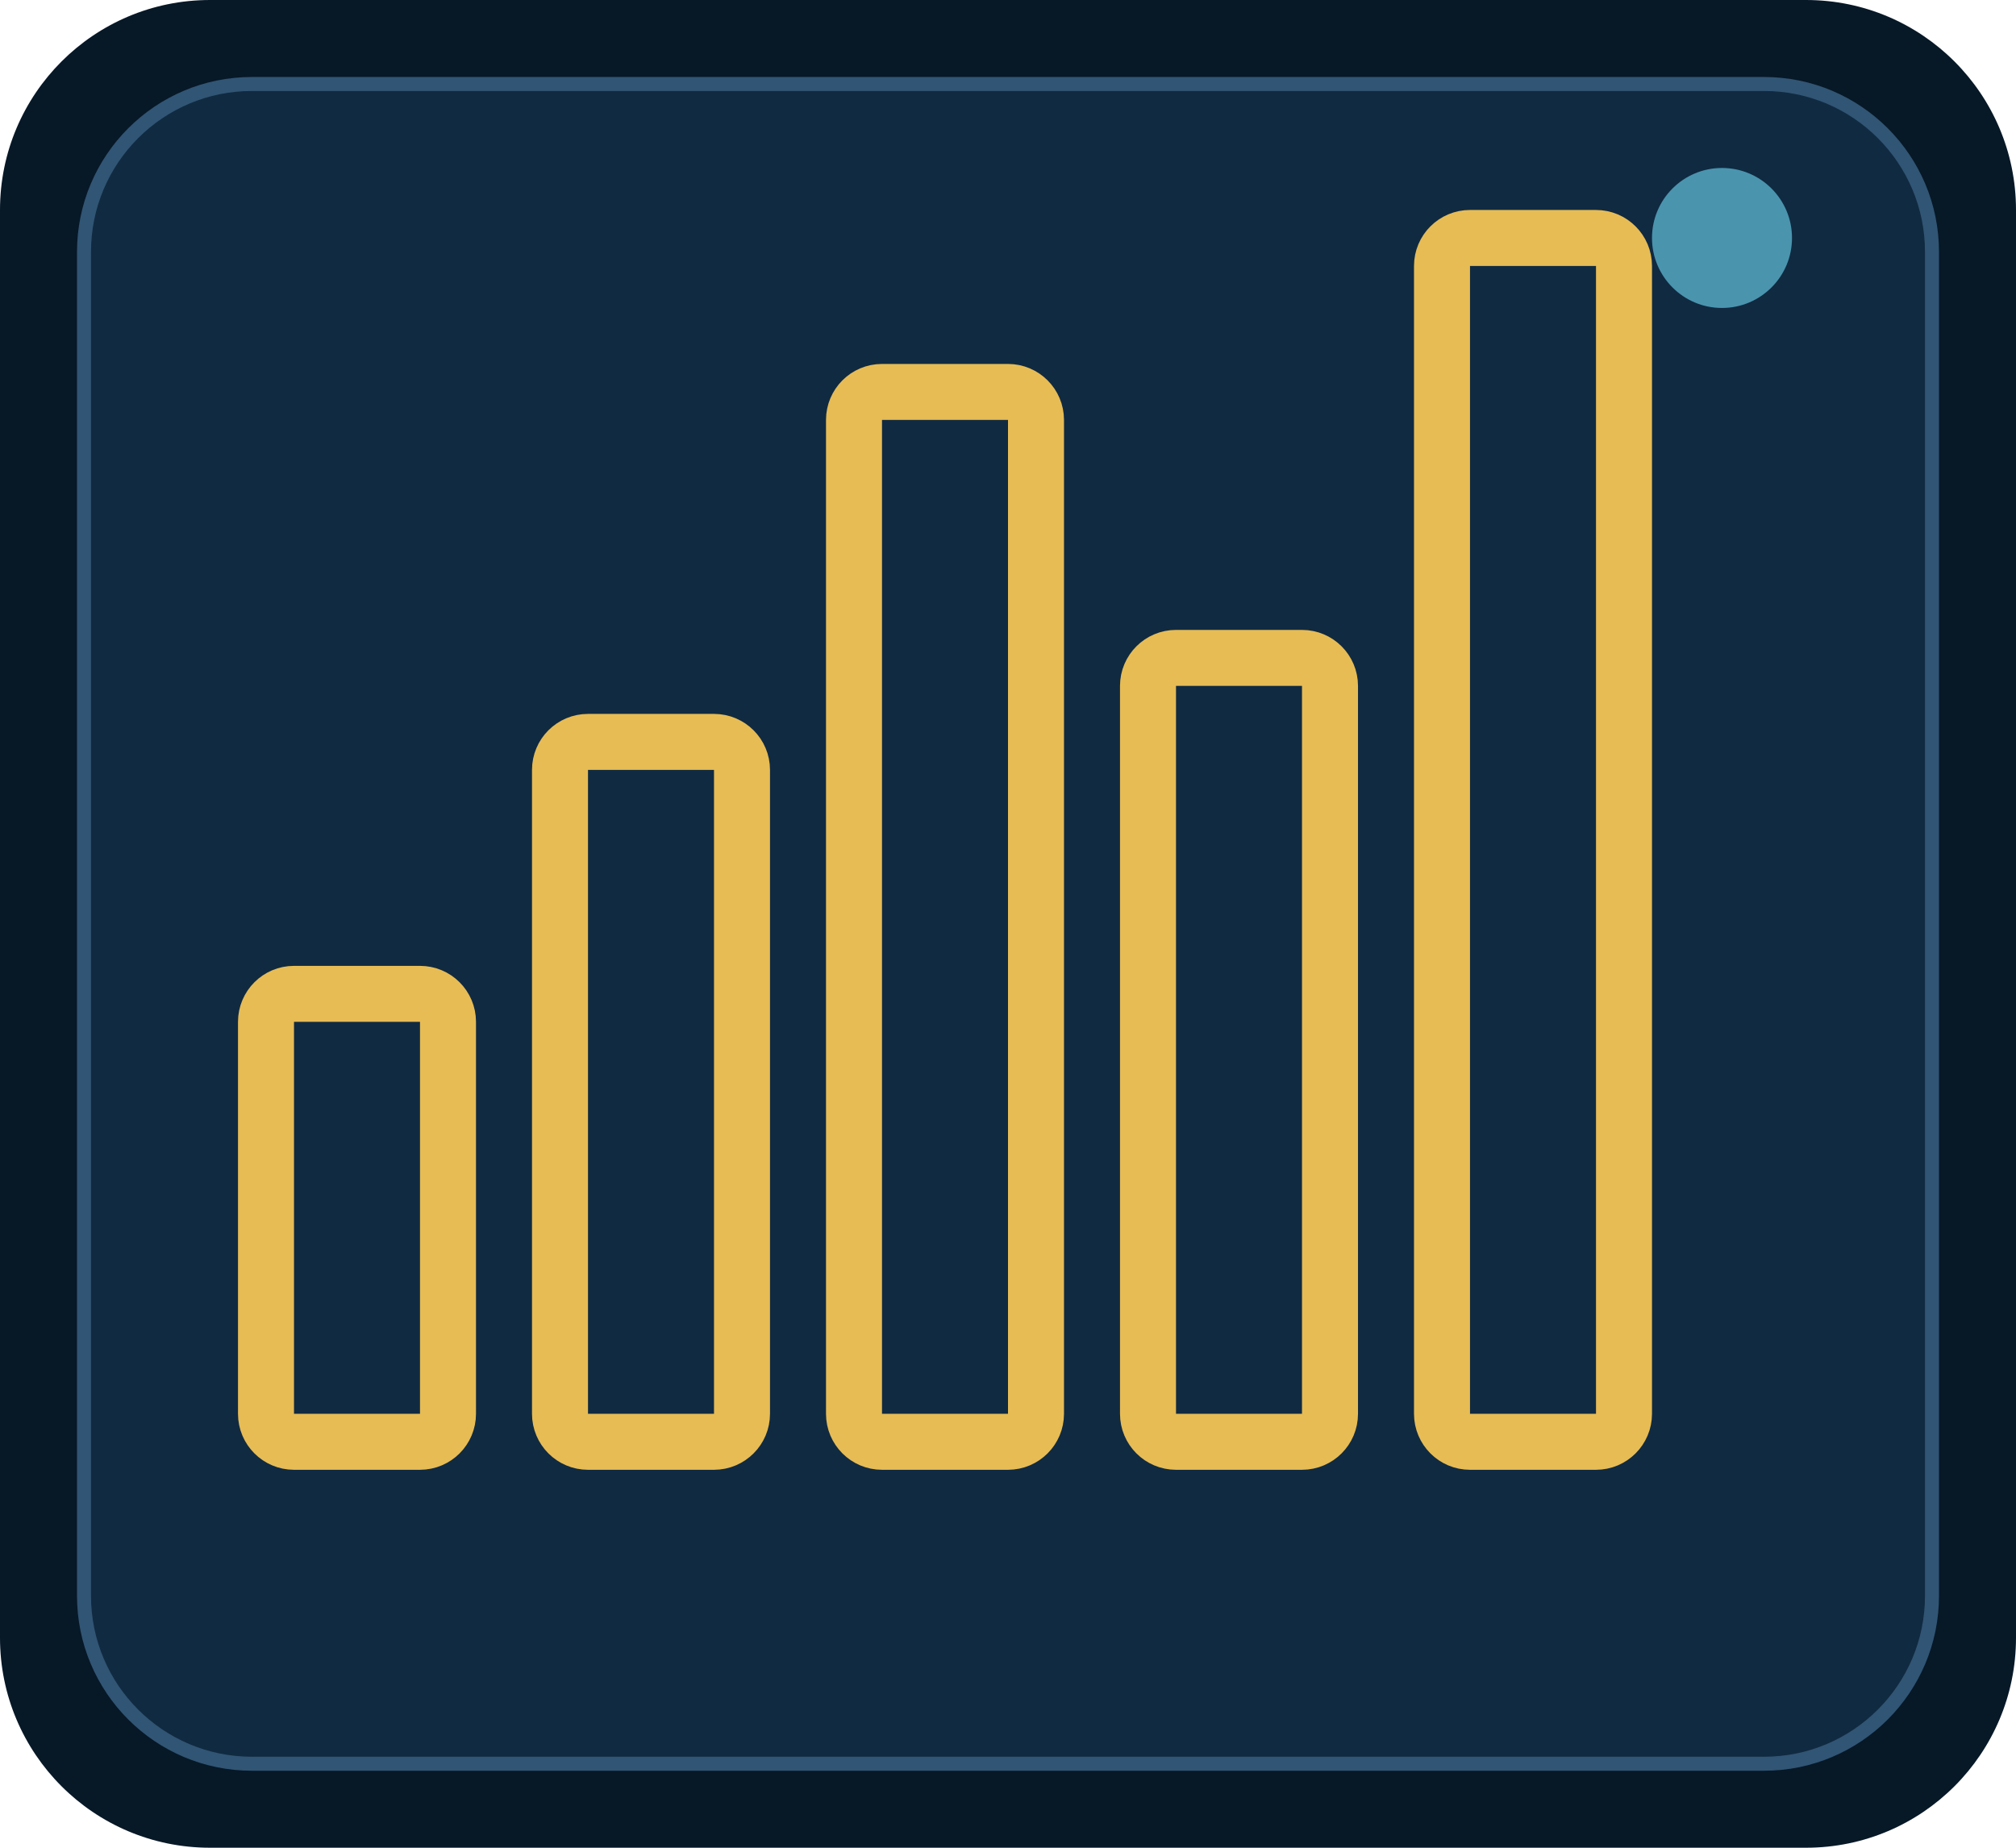
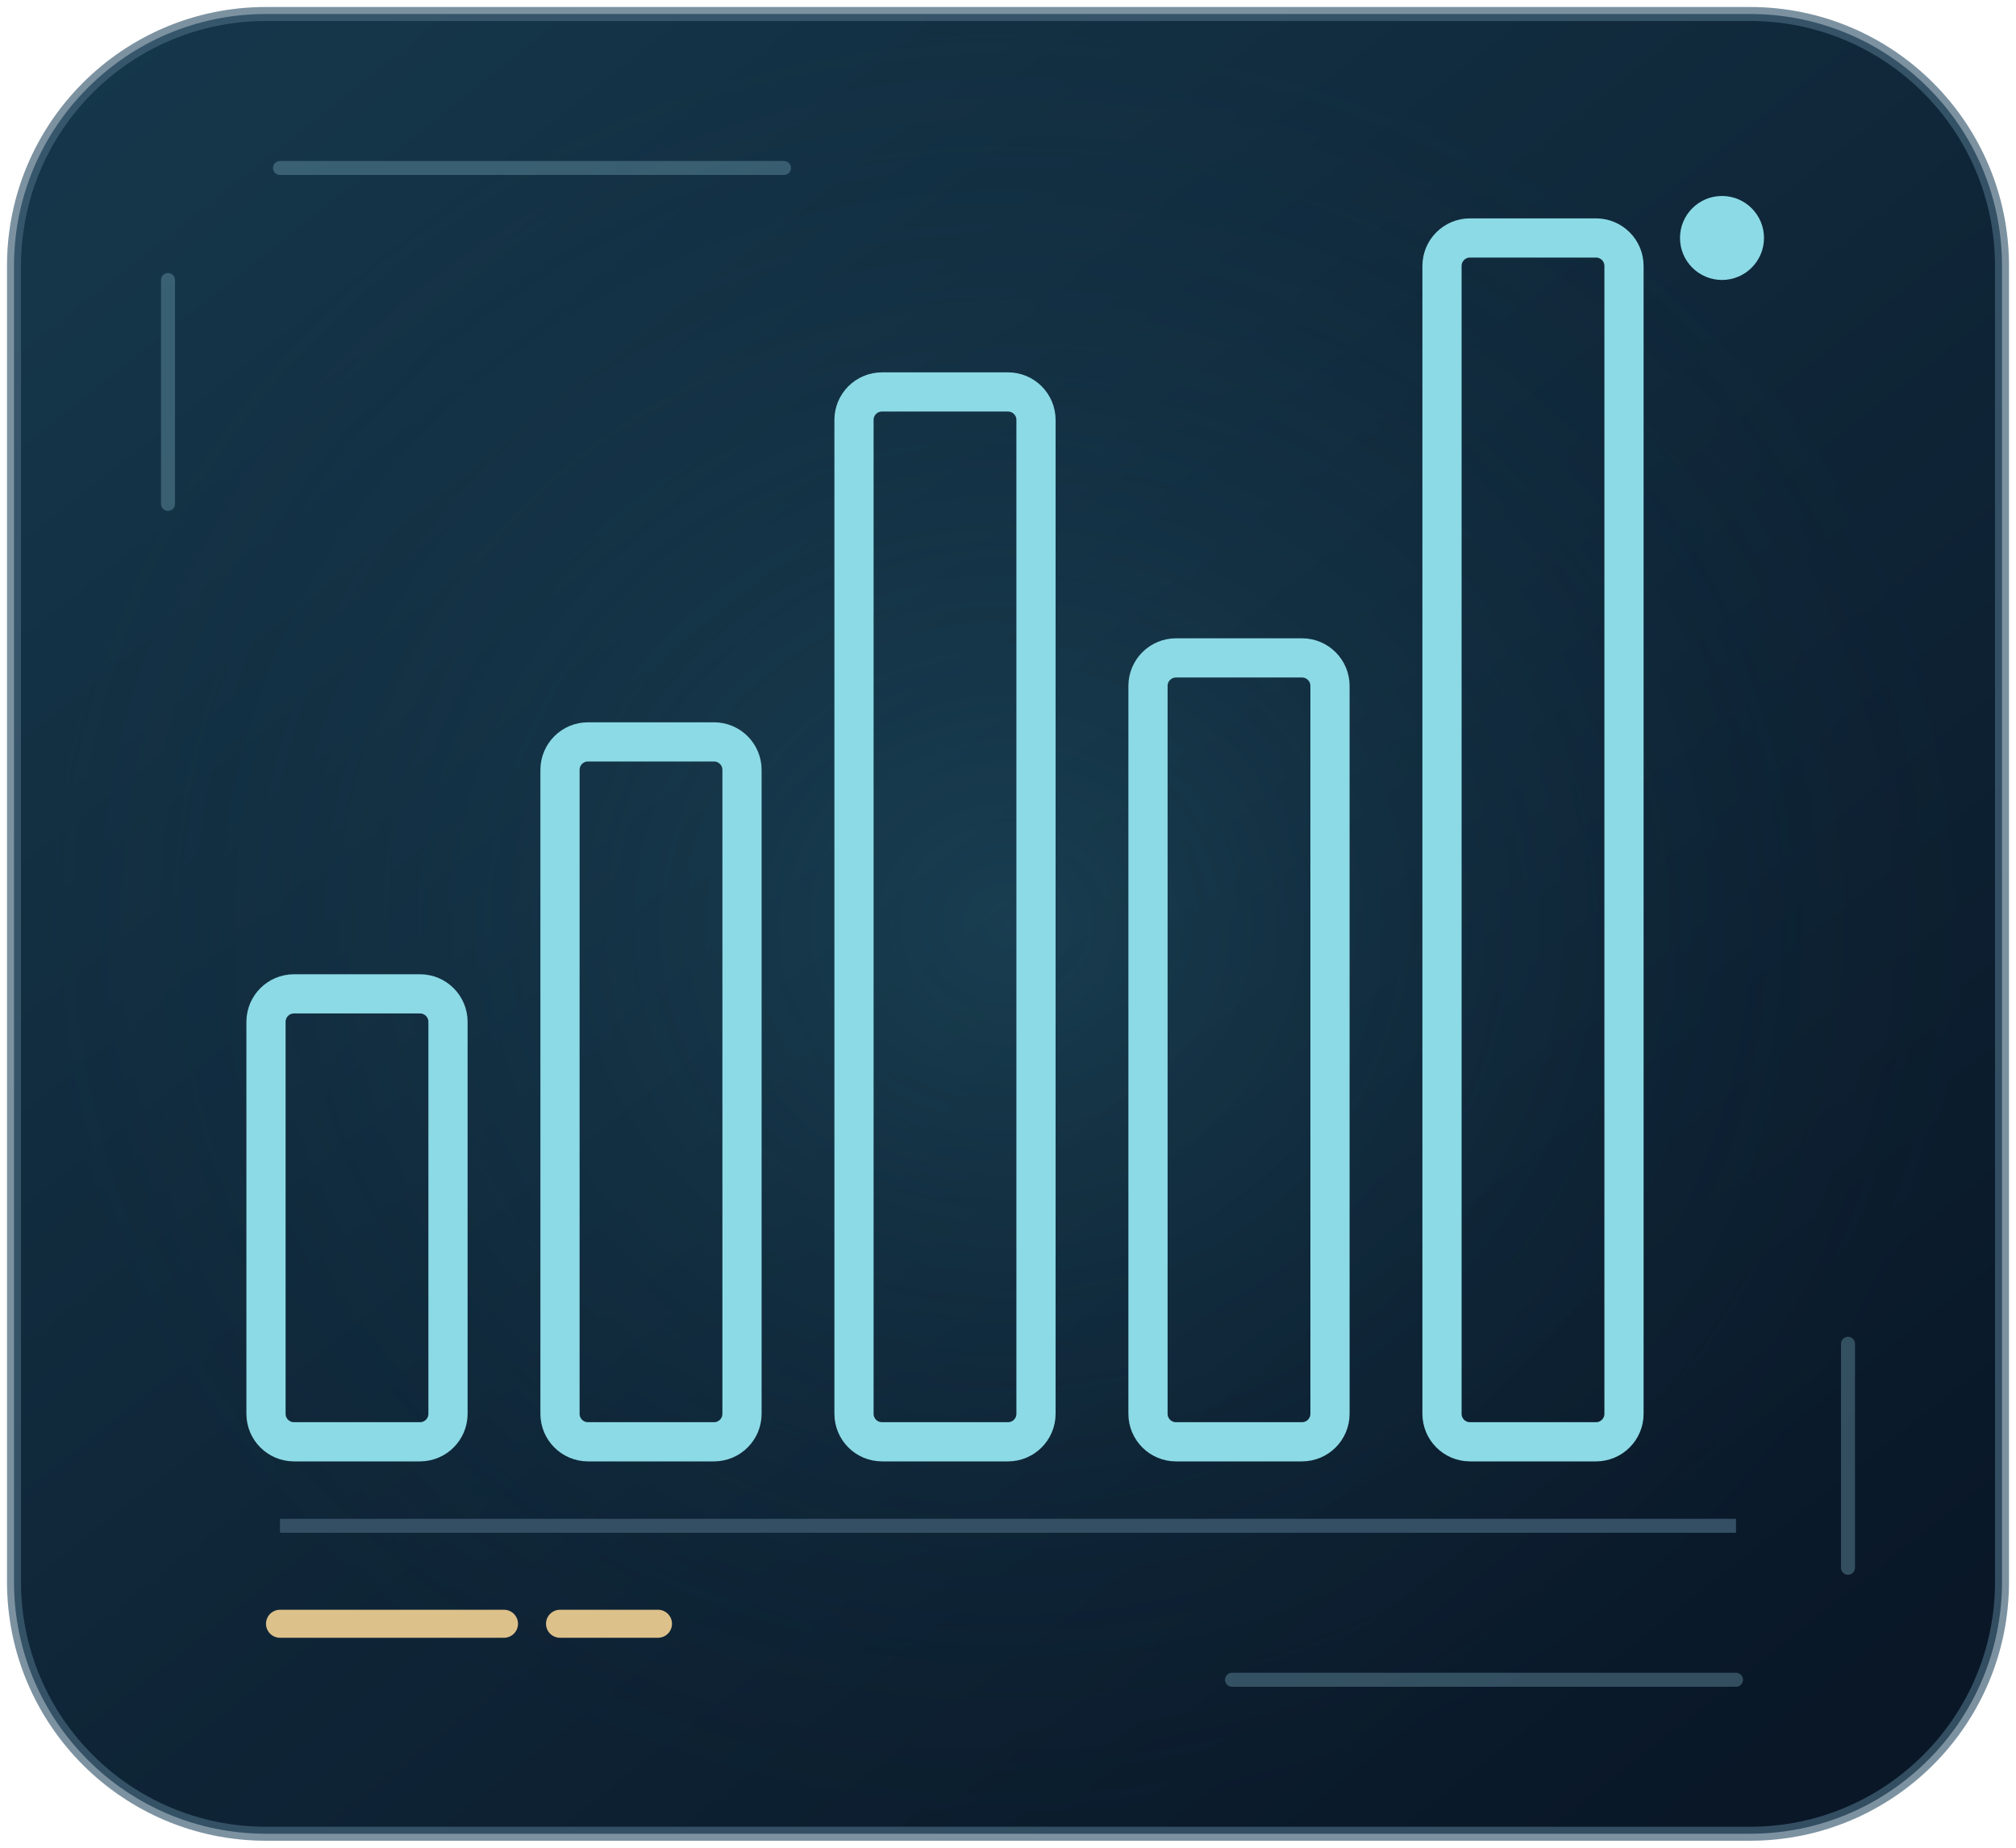
<svg xmlns="http://www.w3.org/2000/svg" viewBox="0 0 144 132" role="img" aria-labelledby="title">
-   <rect width="144" height="132" rx="15" fill="#071827" />
-   <rect x="6" y="6" width="132" height="120" rx="12" fill="#102a41" stroke="#315574" />
-   <circle cx="123" cy="17" r="5" fill="#59afc9" opacity=".8" />
-   <g fill="none" stroke="#e7bc55" stroke-width="4" stroke-linecap="round" stroke-linejoin="round">
+   <defs>
+     <linearGradient id="plate" x2=".85" y2="1">
+       <stop stop-color="#16384c" />
+       <stop offset="1" stop-color="#091727" />
+     </linearGradient>
+     <radialGradient id="light">
+       <stop stop-color="#3a90a4" stop-opacity=".22" />
+       <stop offset="1" stop-color="#1a425b" stop-opacity="0" />
+     </radialGradient>
+   </defs>
+   <rect x="1" y="1" width="142" height="130" rx="18" fill="url(#plate)" stroke="#45647a" stroke-opacity=".7" />
+   <rect x="2" y="2" width="140" height="128" rx="17" fill="url(#light)" />
+   <path d="M20 12h36M12 20v16M124 120h-36M132 112V96" stroke="#7eb2c4" stroke-opacity=".35" stroke-linecap="round" />
+   <path d="M20 109h104" stroke="#344f64" />
+   <path d="M20 116h16M40 116h7" stroke="#ddc18a" stroke-width="2" stroke-linecap="round" />
+   <circle cx="123" cy="17" r="3" fill="#8cdae5" />
+   <g fill="none" stroke="#8cdae5" stroke-width="2.8" stroke-linecap="round" stroke-linejoin="round">
    <rect x="19" y="71" width="13" height="32" rx="2" />
    <rect x="40" y="53" width="13" height="50" rx="2" />
    <rect x="61" y="28" width="13" height="75" rx="2" />
    <rect x="82" y="47" width="13" height="56" rx="2" />
    <rect x="103" y="17" width="13" height="86" rx="2" />
  </g>
</svg>
